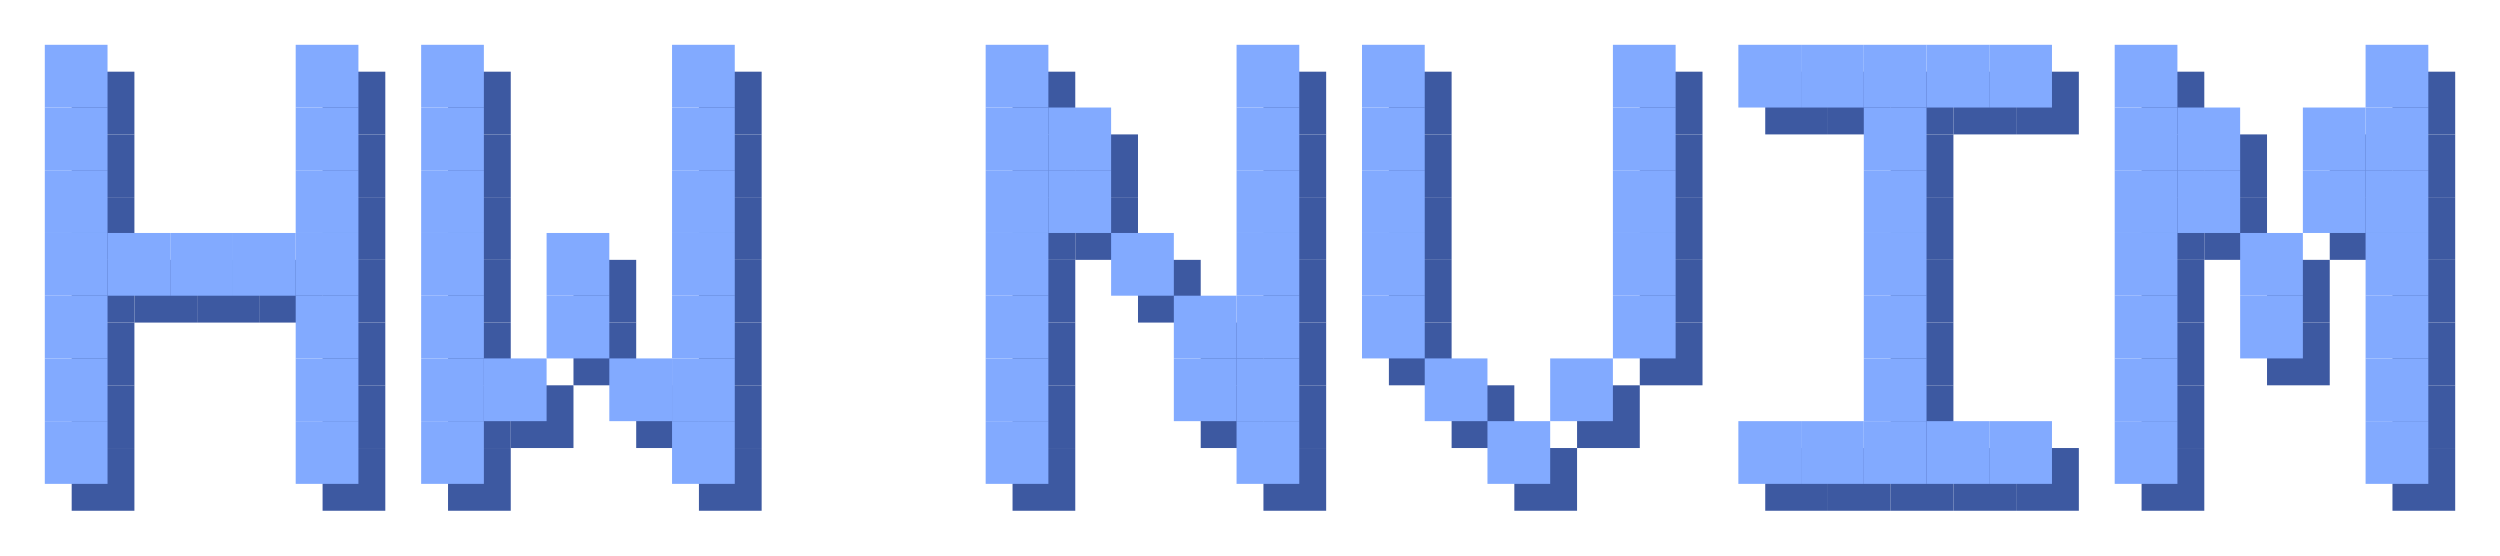
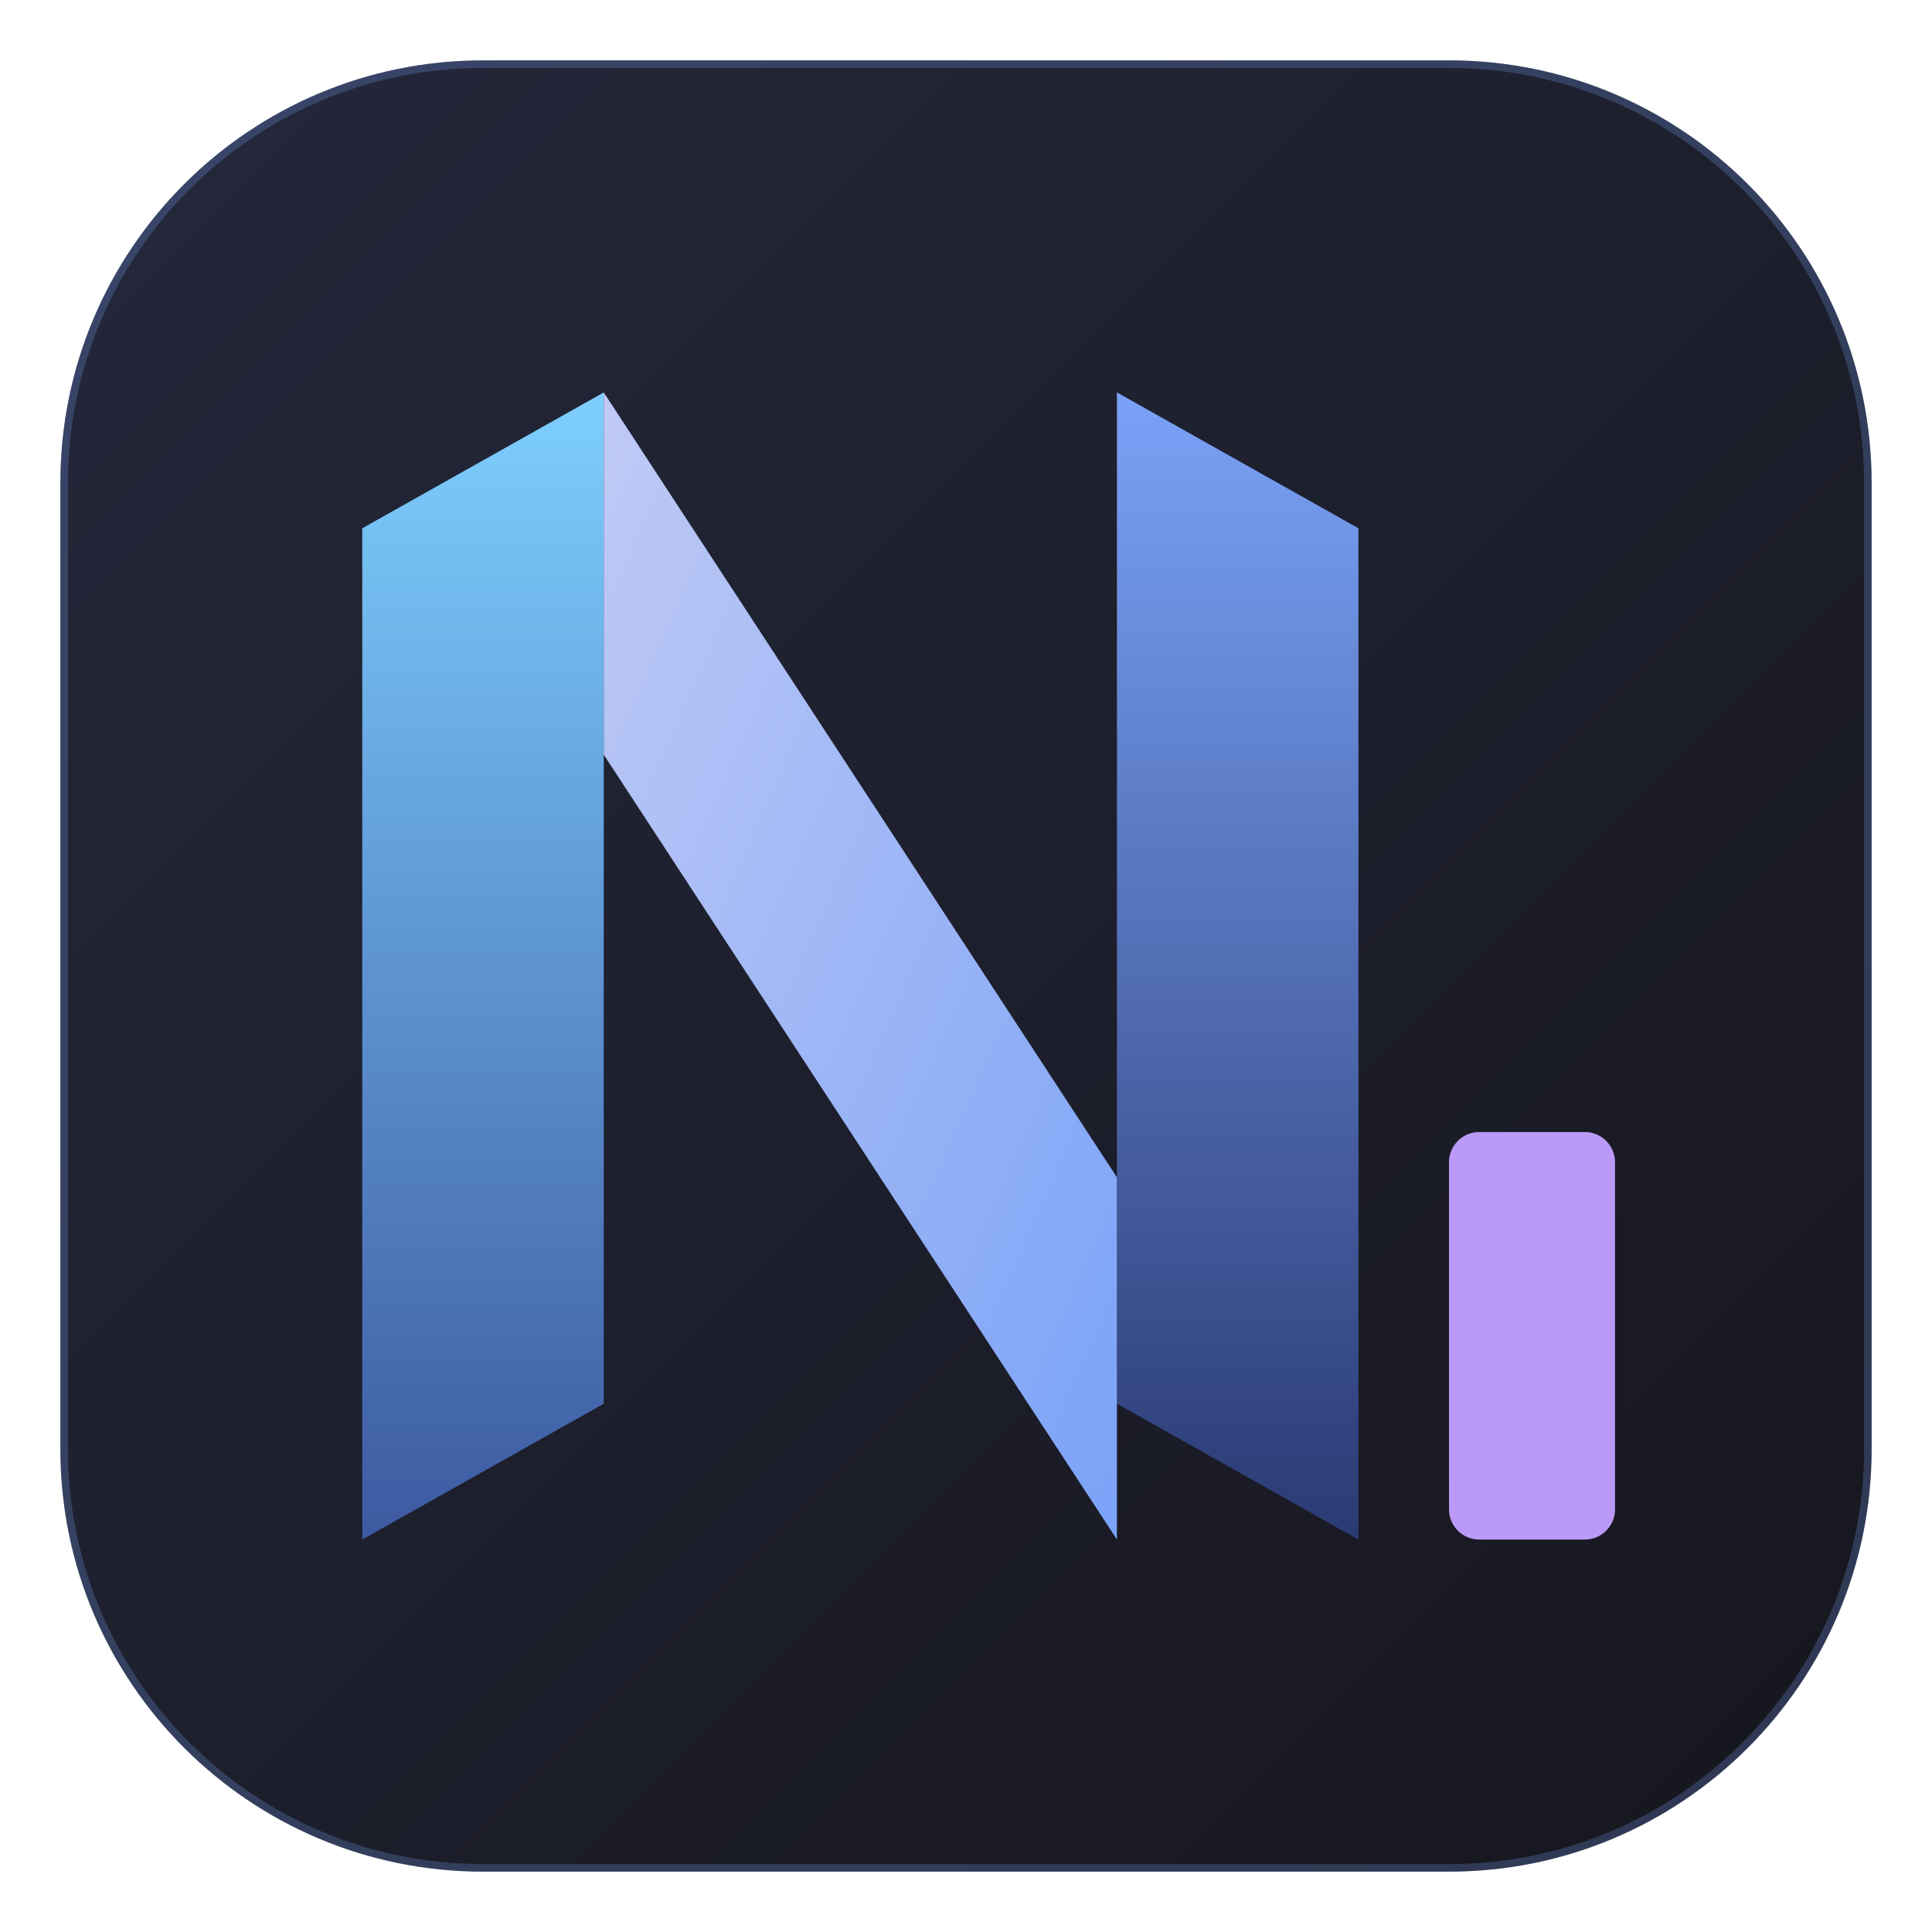
- <svg xmlns="http://www.w3.org/2000/svg" width="558" height="124" viewBox="0 0 558 124" role="img" aria-label="HW NVIM">
-   <g fill="#3d59a1">
-     <rect x="16" y="16" width="14" height="14" />
-     <rect x="72" y="16" width="14" height="14" />
-     <rect x="16" y="30" width="14" height="14" />
-     <rect x="72" y="30" width="14" height="14" />
-     <rect x="16" y="44" width="14" height="14" />
-     <rect x="72" y="44" width="14" height="14" />
-     <rect x="16" y="58" width="14" height="14" />
-     <rect x="30" y="58" width="14" height="14" />
-     <rect x="44" y="58" width="14" height="14" />
-     <rect x="58" y="58" width="14" height="14" />
-     <rect x="72" y="58" width="14" height="14" />
-     <rect x="16" y="72" width="14" height="14" />
-     <rect x="72" y="72" width="14" height="14" />
-     <rect x="16" y="86" width="14" height="14" />
-     <rect x="72" y="86" width="14" height="14" />
-     <rect x="16" y="100" width="14" height="14" />
-     <rect x="72" y="100" width="14" height="14" />
-     <rect x="100" y="16" width="14" height="14" />
-     <rect x="156" y="16" width="14" height="14" />
-     <rect x="100" y="30" width="14" height="14" />
-     <rect x="156" y="30" width="14" height="14" />
-     <rect x="100" y="44" width="14" height="14" />
-     <rect x="156" y="44" width="14" height="14" />
-     <rect x="100" y="58" width="14" height="14" />
-     <rect x="128" y="58" width="14" height="14" />
-     <rect x="156" y="58" width="14" height="14" />
-     <rect x="100" y="72" width="14" height="14" />
-     <rect x="128" y="72" width="14" height="14" />
-     <rect x="156" y="72" width="14" height="14" />
-     <rect x="100" y="86" width="14" height="14" />
-     <rect x="114" y="86" width="14" height="14" />
-     <rect x="142" y="86" width="14" height="14" />
-     <rect x="156" y="86" width="14" height="14" />
-     <rect x="100" y="100" width="14" height="14" />
-     <rect x="156" y="100" width="14" height="14" />
-     <rect x="226" y="16" width="14" height="14" />
-     <rect x="282" y="16" width="14" height="14" />
-     <rect x="226" y="30" width="14" height="14" />
-     <rect x="240" y="30" width="14" height="14" />
-     <rect x="282" y="30" width="14" height="14" />
-     <rect x="226" y="44" width="14" height="14" />
-     <rect x="240" y="44" width="14" height="14" />
-     <rect x="282" y="44" width="14" height="14" />
-     <rect x="226" y="58" width="14" height="14" />
-     <rect x="254" y="58" width="14" height="14" />
-     <rect x="282" y="58" width="14" height="14" />
-     <rect x="226" y="72" width="14" height="14" />
-     <rect x="268" y="72" width="14" height="14" />
-     <rect x="282" y="72" width="14" height="14" />
-     <rect x="226" y="86" width="14" height="14" />
-     <rect x="268" y="86" width="14" height="14" />
-     <rect x="282" y="86" width="14" height="14" />
-     <rect x="226" y="100" width="14" height="14" />
-     <rect x="282" y="100" width="14" height="14" />
-     <rect x="310" y="16" width="14" height="14" />
-     <rect x="366" y="16" width="14" height="14" />
-     <rect x="310" y="30" width="14" height="14" />
-     <rect x="366" y="30" width="14" height="14" />
-     <rect x="310" y="44" width="14" height="14" />
-     <rect x="366" y="44" width="14" height="14" />
-     <rect x="310" y="58" width="14" height="14" />
-     <rect x="366" y="58" width="14" height="14" />
-     <rect x="310" y="72" width="14" height="14" />
-     <rect x="366" y="72" width="14" height="14" />
-     <rect x="324" y="86" width="14" height="14" />
-     <rect x="352" y="86" width="14" height="14" />
-     <rect x="338" y="100" width="14" height="14" />
-     <rect x="394" y="16" width="14" height="14" />
-     <rect x="408" y="16" width="14" height="14" />
-     <rect x="422" y="16" width="14" height="14" />
-     <rect x="436" y="16" width="14" height="14" />
-     <rect x="450" y="16" width="14" height="14" />
-     <rect x="422" y="30" width="14" height="14" />
-     <rect x="422" y="44" width="14" height="14" />
-     <rect x="422" y="58" width="14" height="14" />
-     <rect x="422" y="72" width="14" height="14" />
-     <rect x="422" y="86" width="14" height="14" />
-     <rect x="394" y="100" width="14" height="14" />
-     <rect x="408" y="100" width="14" height="14" />
-     <rect x="422" y="100" width="14" height="14" />
-     <rect x="436" y="100" width="14" height="14" />
-     <rect x="450" y="100" width="14" height="14" />
-     <rect x="478" y="16" width="14" height="14" />
-     <rect x="534" y="16" width="14" height="14" />
-     <rect x="478" y="30" width="14" height="14" />
-     <rect x="492" y="30" width="14" height="14" />
-     <rect x="520" y="30" width="14" height="14" />
-     <rect x="534" y="30" width="14" height="14" />
-     <rect x="478" y="44" width="14" height="14" />
-     <rect x="492" y="44" width="14" height="14" />
-     <rect x="520" y="44" width="14" height="14" />
-     <rect x="534" y="44" width="14" height="14" />
-     <rect x="478" y="58" width="14" height="14" />
-     <rect x="506" y="58" width="14" height="14" />
-     <rect x="534" y="58" width="14" height="14" />
-     <rect x="478" y="72" width="14" height="14" />
-     <rect x="506" y="72" width="14" height="14" />
-     <rect x="534" y="72" width="14" height="14" />
-     <rect x="478" y="86" width="14" height="14" />
-     <rect x="534" y="86" width="14" height="14" />
-     <rect x="478" y="100" width="14" height="14" />
-     <rect x="534" y="100" width="14" height="14" />
-   </g>
-   <g fill="#82aaff">
-     <rect x="10" y="10" width="14" height="14" />
-     <rect x="66" y="10" width="14" height="14" />
-     <rect x="10" y="24" width="14" height="14" />
-     <rect x="66" y="24" width="14" height="14" />
-     <rect x="10" y="38" width="14" height="14" />
-     <rect x="66" y="38" width="14" height="14" />
-     <rect x="10" y="52" width="14" height="14" />
-     <rect x="24" y="52" width="14" height="14" />
-     <rect x="38" y="52" width="14" height="14" />
-     <rect x="52" y="52" width="14" height="14" />
-     <rect x="66" y="52" width="14" height="14" />
-     <rect x="10" y="66" width="14" height="14" />
-     <rect x="66" y="66" width="14" height="14" />
-     <rect x="10" y="80" width="14" height="14" />
-     <rect x="66" y="80" width="14" height="14" />
-     <rect x="10" y="94" width="14" height="14" />
-     <rect x="66" y="94" width="14" height="14" />
-     <rect x="94" y="10" width="14" height="14" />
-     <rect x="150" y="10" width="14" height="14" />
-     <rect x="94" y="24" width="14" height="14" />
-     <rect x="150" y="24" width="14" height="14" />
-     <rect x="94" y="38" width="14" height="14" />
-     <rect x="150" y="38" width="14" height="14" />
-     <rect x="94" y="52" width="14" height="14" />
-     <rect x="122" y="52" width="14" height="14" />
-     <rect x="150" y="52" width="14" height="14" />
-     <rect x="94" y="66" width="14" height="14" />
-     <rect x="122" y="66" width="14" height="14" />
-     <rect x="150" y="66" width="14" height="14" />
-     <rect x="94" y="80" width="14" height="14" />
-     <rect x="108" y="80" width="14" height="14" />
-     <rect x="136" y="80" width="14" height="14" />
-     <rect x="150" y="80" width="14" height="14" />
-     <rect x="94" y="94" width="14" height="14" />
-     <rect x="150" y="94" width="14" height="14" />
-     <rect x="220" y="10" width="14" height="14" />
-     <rect x="276" y="10" width="14" height="14" />
-     <rect x="220" y="24" width="14" height="14" />
-     <rect x="234" y="24" width="14" height="14" />
-     <rect x="276" y="24" width="14" height="14" />
-     <rect x="220" y="38" width="14" height="14" />
-     <rect x="234" y="38" width="14" height="14" />
-     <rect x="276" y="38" width="14" height="14" />
-     <rect x="220" y="52" width="14" height="14" />
-     <rect x="248" y="52" width="14" height="14" />
-     <rect x="276" y="52" width="14" height="14" />
-     <rect x="220" y="66" width="14" height="14" />
-     <rect x="262" y="66" width="14" height="14" />
-     <rect x="276" y="66" width="14" height="14" />
-     <rect x="220" y="80" width="14" height="14" />
-     <rect x="262" y="80" width="14" height="14" />
-     <rect x="276" y="80" width="14" height="14" />
-     <rect x="220" y="94" width="14" height="14" />
-     <rect x="276" y="94" width="14" height="14" />
-     <rect x="304" y="10" width="14" height="14" />
-     <rect x="360" y="10" width="14" height="14" />
-     <rect x="304" y="24" width="14" height="14" />
-     <rect x="360" y="24" width="14" height="14" />
-     <rect x="304" y="38" width="14" height="14" />
-     <rect x="360" y="38" width="14" height="14" />
-     <rect x="304" y="52" width="14" height="14" />
-     <rect x="360" y="52" width="14" height="14" />
-     <rect x="304" y="66" width="14" height="14" />
-     <rect x="360" y="66" width="14" height="14" />
-     <rect x="318" y="80" width="14" height="14" />
-     <rect x="346" y="80" width="14" height="14" />
-     <rect x="332" y="94" width="14" height="14" />
-     <rect x="388" y="10" width="14" height="14" />
-     <rect x="402" y="10" width="14" height="14" />
-     <rect x="416" y="10" width="14" height="14" />
-     <rect x="430" y="10" width="14" height="14" />
-     <rect x="444" y="10" width="14" height="14" />
-     <rect x="416" y="24" width="14" height="14" />
-     <rect x="416" y="38" width="14" height="14" />
-     <rect x="416" y="52" width="14" height="14" />
-     <rect x="416" y="66" width="14" height="14" />
-     <rect x="416" y="80" width="14" height="14" />
-     <rect x="388" y="94" width="14" height="14" />
-     <rect x="402" y="94" width="14" height="14" />
-     <rect x="416" y="94" width="14" height="14" />
-     <rect x="430" y="94" width="14" height="14" />
-     <rect x="444" y="94" width="14" height="14" />
-     <rect x="472" y="10" width="14" height="14" />
-     <rect x="528" y="10" width="14" height="14" />
-     <rect x="472" y="24" width="14" height="14" />
-     <rect x="486" y="24" width="14" height="14" />
-     <rect x="514" y="24" width="14" height="14" />
-     <rect x="528" y="24" width="14" height="14" />
-     <rect x="472" y="38" width="14" height="14" />
-     <rect x="486" y="38" width="14" height="14" />
-     <rect x="514" y="38" width="14" height="14" />
-     <rect x="528" y="38" width="14" height="14" />
-     <rect x="472" y="52" width="14" height="14" />
-     <rect x="500" y="52" width="14" height="14" />
-     <rect x="528" y="52" width="14" height="14" />
-     <rect x="472" y="66" width="14" height="14" />
-     <rect x="500" y="66" width="14" height="14" />
-     <rect x="528" y="66" width="14" height="14" />
-     <rect x="472" y="80" width="14" height="14" />
-     <rect x="528" y="80" width="14" height="14" />
-     <rect x="472" y="94" width="14" height="14" />
-     <rect x="528" y="94" width="14" height="14" />
-   </g>
+ <svg xmlns="http://www.w3.org/2000/svg" width="256" height="256" viewBox="0 0 256 256" role="img" aria-label="HW NVIM logo">
+   <defs>
+     <linearGradient id="bg" x1="0" y1="0" x2="1" y2="1">
+       <stop offset="0" stop-color="#24283b" />
+       <stop offset="1" stop-color="#16161e" />
+     </linearGradient>
+     <linearGradient id="left" x1="0" y1="0" x2="0" y2="1">
+       <stop offset="0" stop-color="#7dcfff" />
+       <stop offset="1" stop-color="#3d59a1" />
+     </linearGradient>
+     <linearGradient id="right" x1="0" y1="0" x2="0" y2="1">
+       <stop offset="0" stop-color="#7aa2f7" />
+       <stop offset="1" stop-color="#2a3a73" />
+     </linearGradient>
+     <linearGradient id="diag" x1="0" y1="0" x2="1" y2="1">
+       <stop offset="0" stop-color="#c0caf5" />
+       <stop offset="1" stop-color="#7aa2f7" />
+     </linearGradient>
+   </defs>
+   <rect x="8" y="8" width="240" height="240" rx="56" fill="url(#bg)" />
+   <rect x="8.5" y="8.5" width="239" height="239" rx="55.5" fill="none" stroke="#7aa2f7" stroke-opacity="0.25" />
+   <path d="M48 70 L80 52 L80 186 L48 204 Z" fill="url(#left)" />
+   <path d="M148 52 L180 70 L180 204 L148 186 Z" fill="url(#right)" />
+   <path d="M80 52 L148 156 L148 204 L80 100 Z" fill="url(#diag)" />
+   <rect x="192" y="150" width="22" height="54" rx="4" fill="#bb9af7" />
</svg>
